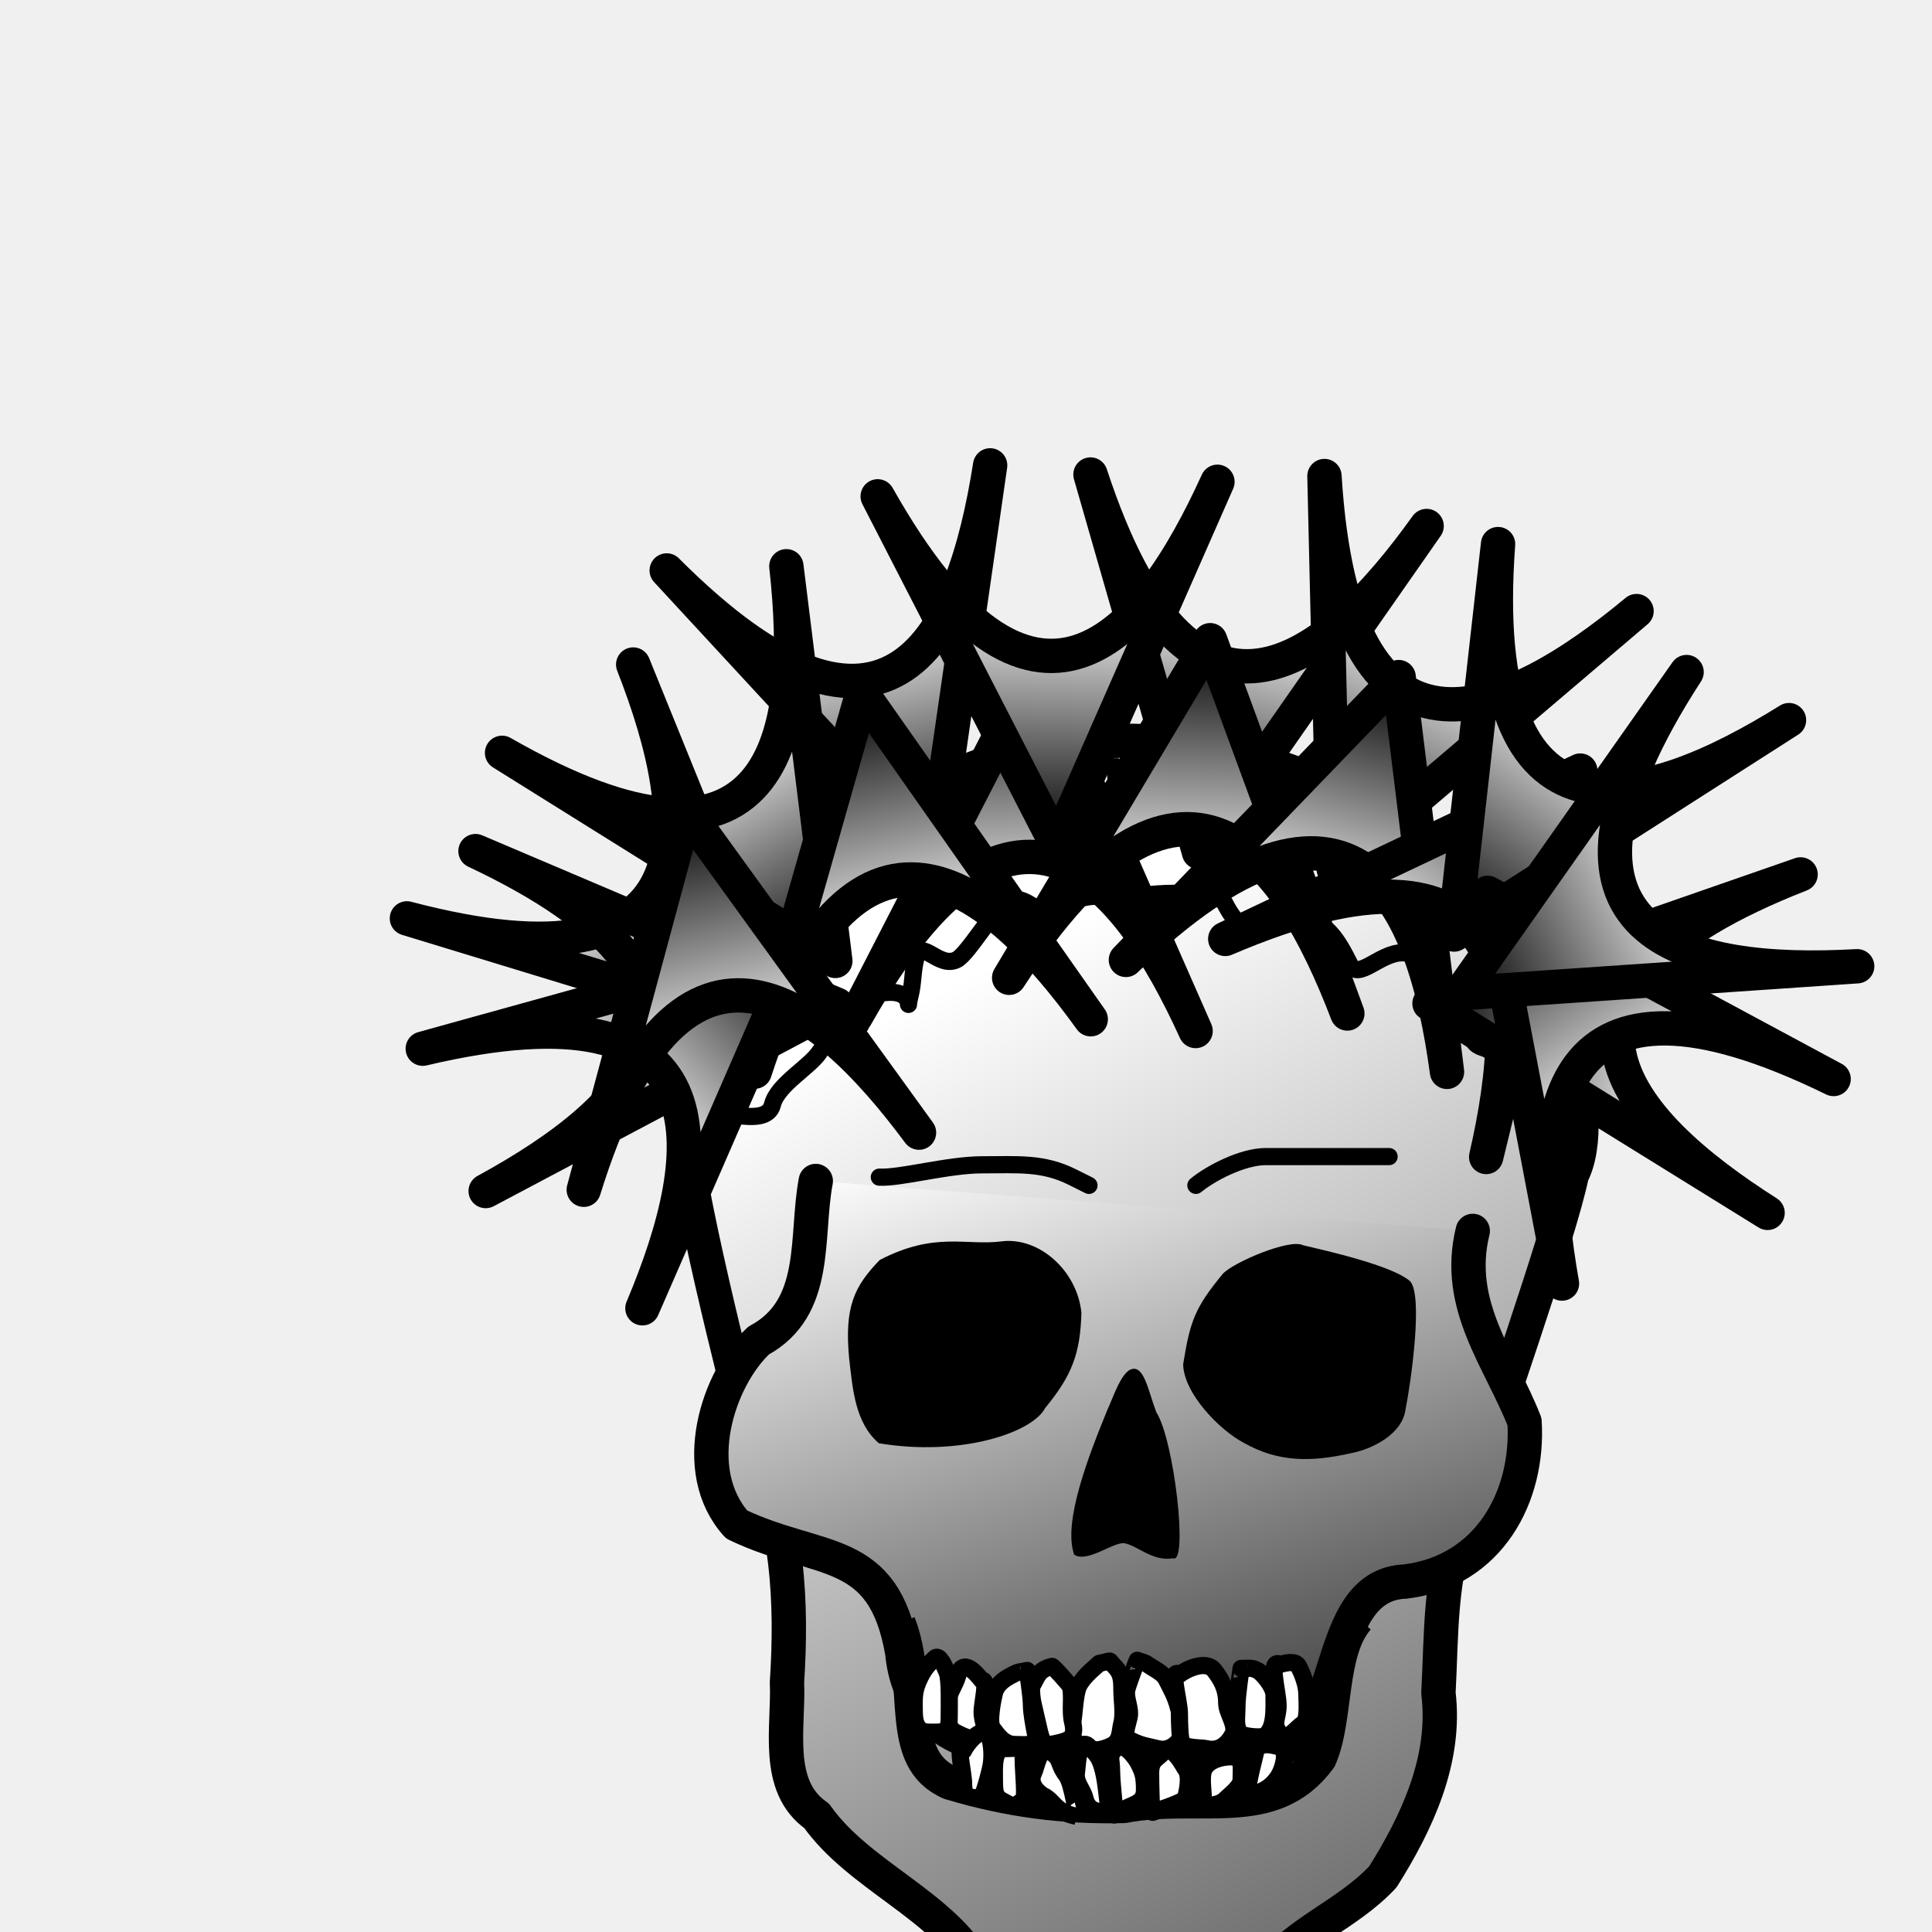
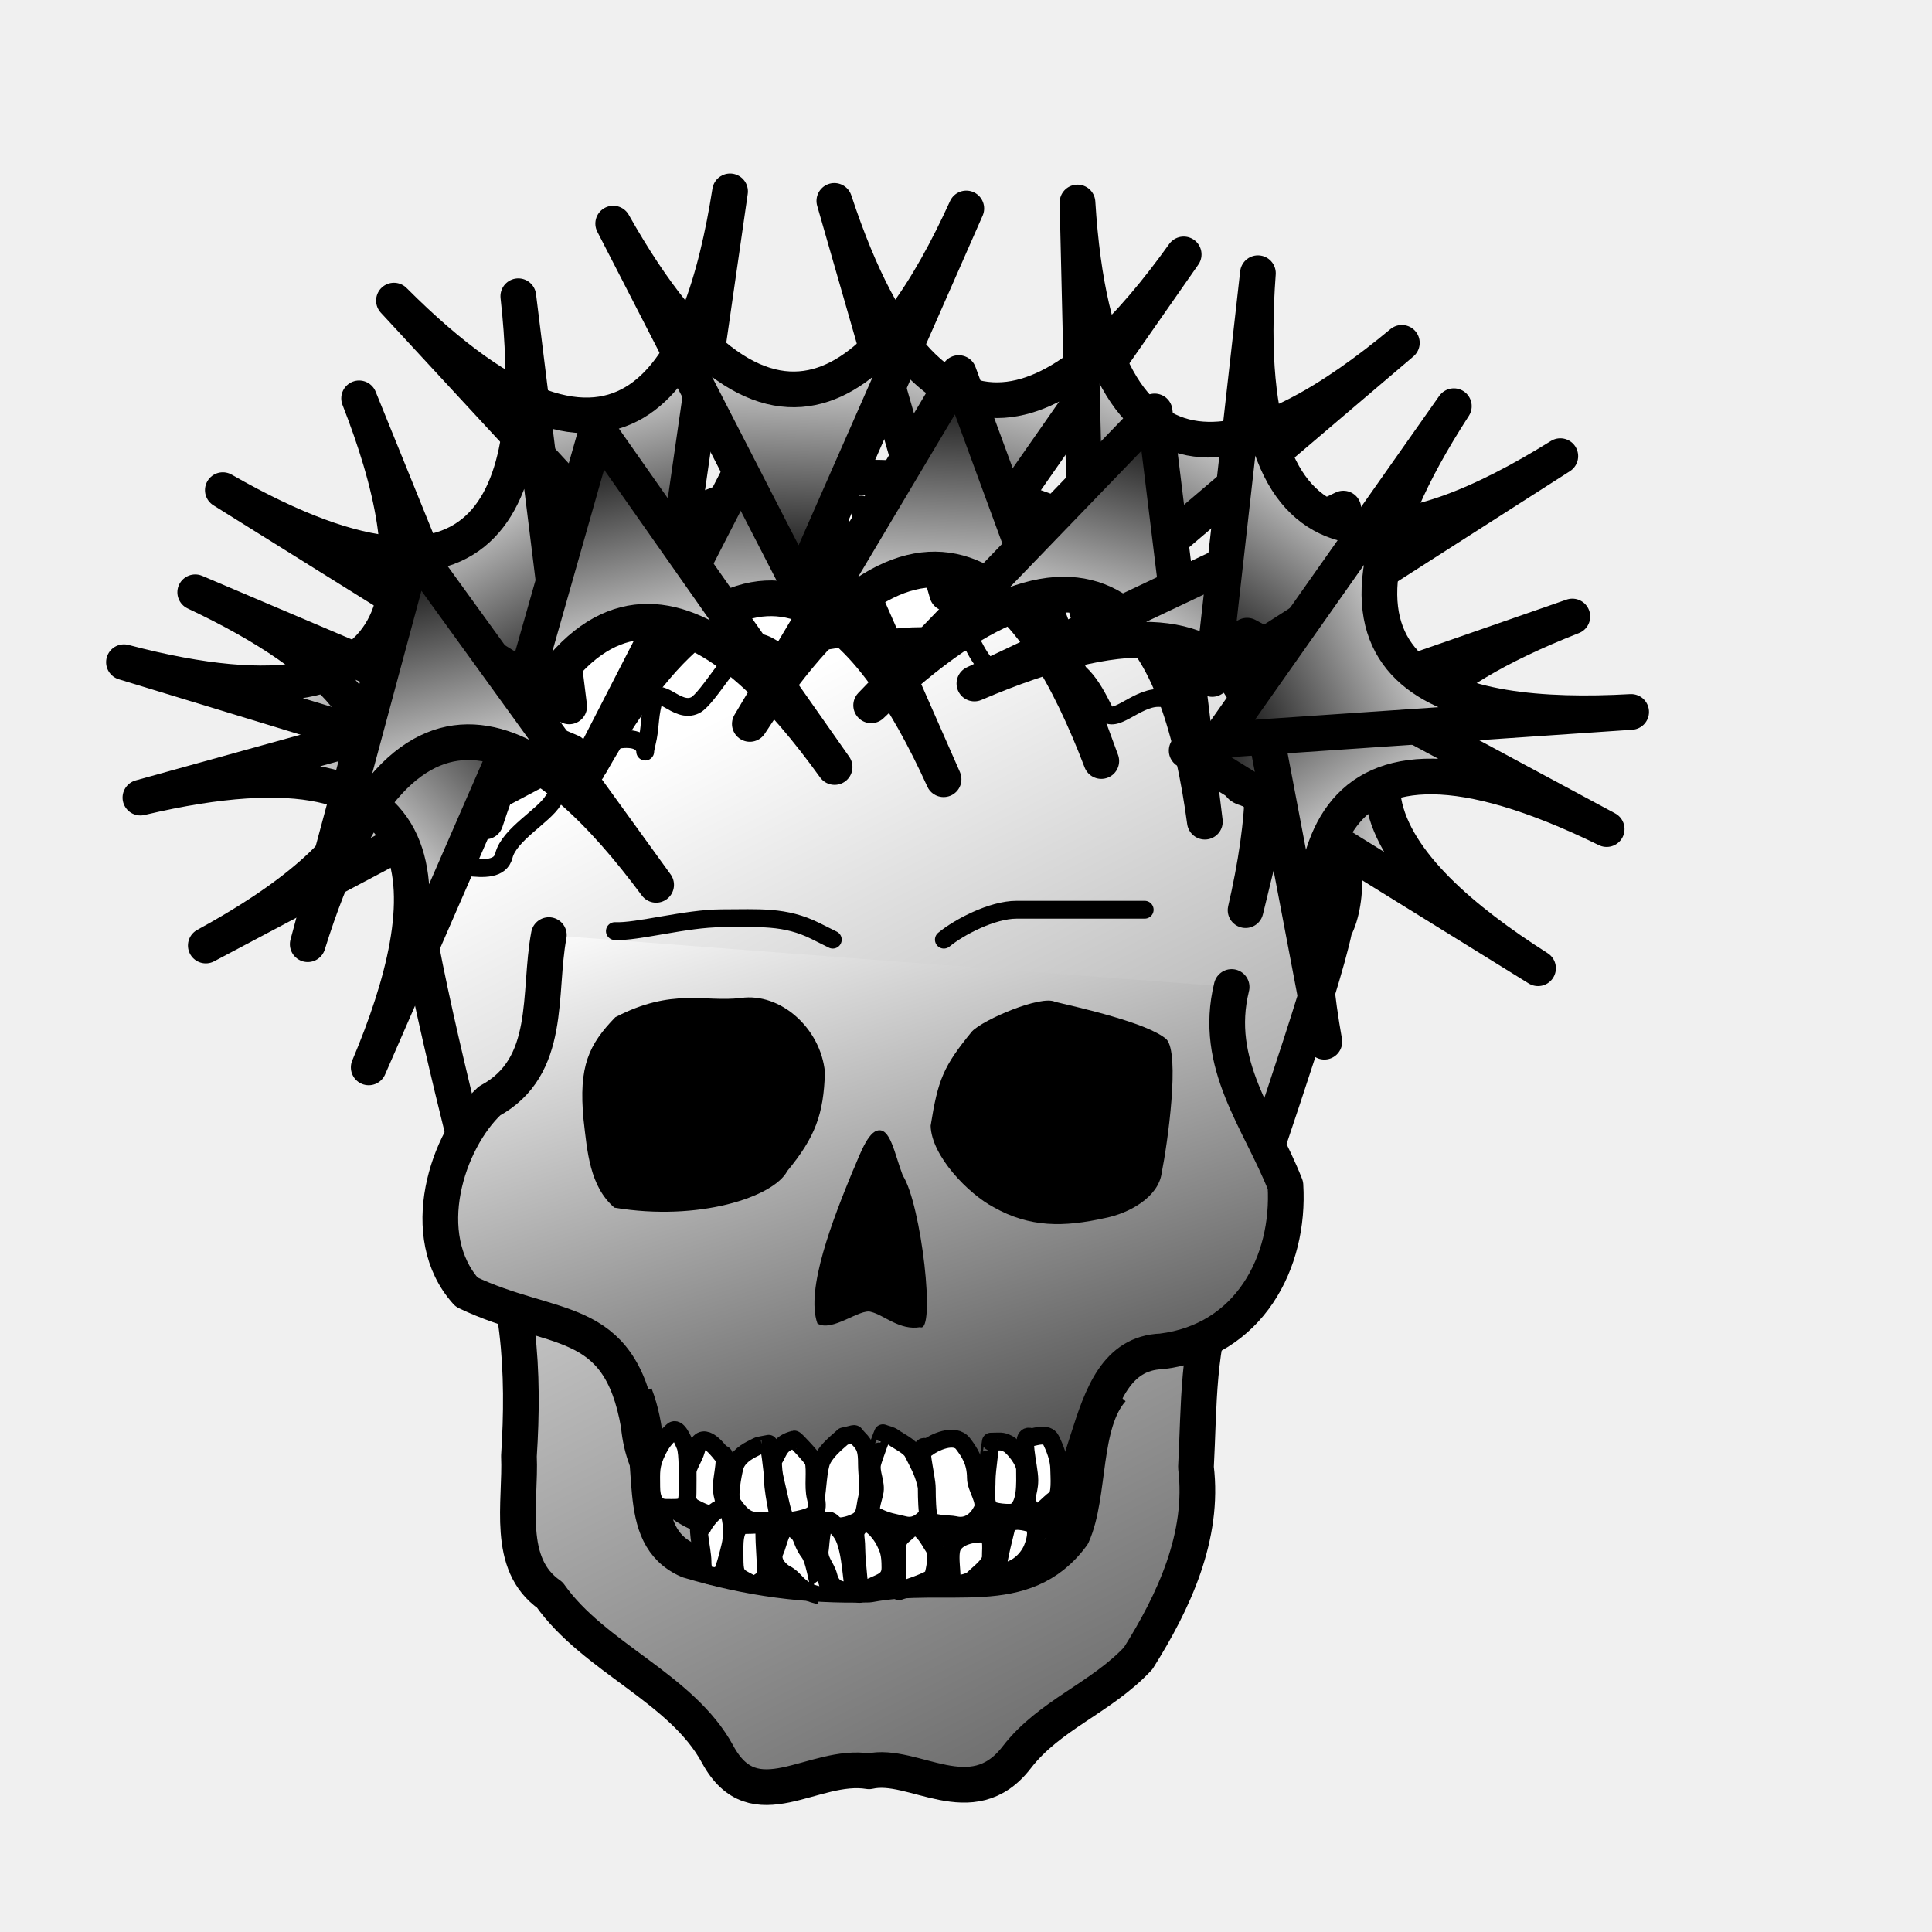
- <svg xmlns="http://www.w3.org/2000/svg" xmlns:xlink="http://www.w3.org/1999/xlink" overflow="hidden" viewBox="-100 -100 900 900" id="svg36220" version="1.0">
+ <svg xmlns="http://www.w3.org/2000/svg" xmlns:xlink="http://www.w3.org/1999/xlink" overflow="hidden" viewBox="34 31 866 866" id="svg36220" version="1.0">
  <defs id="defs36222">
    <linearGradient id="linearGradient5175">
      <stop style="stop-color:#ffffff;stop-opacity:1" offset="0" id="stop5177" />
      <stop style="stop-color:#000000;stop-opacity:1;" offset="1" id="stop5179" />
    </linearGradient>
    <linearGradient xlink:href="#linearGradient5175" id="linearGradient2365" x1="317.823" y1="251.519" x2="716.784" y2="1040.894" gradientUnits="userSpaceOnUse" gradientTransform="matrix(0.957555,0,0,0.957555,5.117738,135.2389)" />
    <linearGradient xlink:href="#linearGradient5175" id="linearGradient2373" x1="403.641" y1="286.734" x2="535.965" y2="715.779" gradientUnits="userSpaceOnUse" gradientTransform="matrix(0.957555,0,0,0.957555,5.117738,135.2389)" />
    <linearGradient xlink:href="#linearGradient5175" id="linearGradient3212" x1="408" y1="206" x2="392" y2="313" gradientUnits="userSpaceOnUse" />
    <linearGradient xlink:href="#linearGradient5175" id="linearGradient3236" gradientUnits="userSpaceOnUse" x1="405" y1="176" x2="402" y2="281" gradientTransform="matrix(1.130489,0,0,1.130489,-50.63018,-23.65829)" />
    <linearGradient xlink:href="#linearGradient5175" id="linearGradient3240" gradientUnits="userSpaceOnUse" x1="405" y1="176" x2="402" y2="281" gradientTransform="matrix(1.109098,0.21888,-0.21888,1.109098,85.2803,-100.5017)" />
    <linearGradient xlink:href="#linearGradient5175" id="linearGradient3244" gradientUnits="userSpaceOnUse" gradientTransform="matrix(1.017334,0.492988,-0.492988,1.017334,261.0072,-174.3867)" x1="405" y1="176" x2="402" y2="281" />
    <linearGradient xlink:href="#linearGradient5175" id="linearGradient3248" gradientUnits="userSpaceOnUse" gradientTransform="matrix(0.941308,0.626054,-0.626054,0.941308,384.2847,-174.5797)" x1="405" y1="176" x2="402" y2="281" />
    <linearGradient xlink:href="#linearGradient5175" id="linearGradient3252" gradientUnits="userSpaceOnUse" gradientTransform="matrix(0.524688,1.001354,-1.001354,0.524688,656.011,-177.2386)" x1="405" y1="176" x2="402" y2="281" />
    <linearGradient xlink:href="#linearGradient5175" id="linearGradient3256" gradientUnits="userSpaceOnUse" x1="405" y1="176" x2="402" y2="281" gradientTransform="matrix(1.089125,-0.303002,0.303002,1.089125,-177.2688,112.8851)" />
    <linearGradient xlink:href="#linearGradient5175" id="linearGradient3260" gradientUnits="userSpaceOnUse" gradientTransform="matrix(0.970834,-0.579209,0.579209,0.970834,-254.1968,301.8831)" x1="405" y1="176" x2="402" y2="281" />
    <linearGradient xlink:href="#linearGradient5175" id="linearGradient3264" gradientUnits="userSpaceOnUse" gradientTransform="matrix(0.787635,-0.810947,0.810947,0.787635,-272.0044,477.7957)" x1="405" y1="176" x2="402" y2="281" />
    <linearGradient xlink:href="#linearGradient5175" id="linearGradient3278" gradientUnits="userSpaceOnUse" x1="405" y1="176" x2="402" y2="281" gradientTransform="matrix(1.130489,0,0,-1.130489,-60.80898,528.3752)" />
    <linearGradient xlink:href="#linearGradient5175" id="linearGradient3280" gradientUnits="userSpaceOnUse" gradientTransform="matrix(1.128295,7.040609e-2,7.040609e-2,-1.128295,1.66025,487.6816)" x1="405" y1="176" x2="402" y2="281" />
    <linearGradient xlink:href="#linearGradient5175" id="linearGradient3282" gradientUnits="userSpaceOnUse" gradientTransform="matrix(1.082421,0.326146,0.326146,-1.082421,35.59664,391.733)" x1="405" y1="176" x2="402" y2="281" />
    <linearGradient xlink:href="#linearGradient5175" id="linearGradient3284" gradientUnits="userSpaceOnUse" gradientTransform="matrix(0.897682,0.68715,0.68715,-0.897682,91.16528,241.8485)" x1="405" y1="176" x2="402" y2="281" />
    <linearGradient xlink:href="#linearGradient5175" id="linearGradient3286" gradientUnits="userSpaceOnUse" gradientTransform="matrix(1.108513,-0.221814,-0.221814,-1.108513,-70.53321,621.6134)" x1="405" y1="176" x2="402" y2="281" />
    <linearGradient xlink:href="#linearGradient5175" id="linearGradient3288" gradientUnits="userSpaceOnUse" gradientTransform="matrix(1.105271,-0.237442,-0.237442,-1.105271,-147.0037,681.1637)" x1="405" y1="176" x2="402" y2="281" />
    <linearGradient xlink:href="#linearGradient5175" id="linearGradient3292" gradientUnits="userSpaceOnUse" gradientTransform="matrix(-0.157829,1.119418,-1.119418,-0.157829,942.3364,-27.01519)" x1="405" y1="176" x2="402" y2="281" />
    <linearGradient xlink:href="#linearGradient5175" id="linearGradient3296" gradientUnits="userSpaceOnUse" gradientTransform="matrix(8.218347e-2,1.127499,1.127499,-8.218347e-2,-59.0949,-50.80058)" x1="405" y1="176" x2="402" y2="281" />
    <linearGradient xlink:href="#linearGradient5175" id="linearGradient3300" gradientUnits="userSpaceOnUse" gradientTransform="matrix(0.766568,0.830892,0.830892,-0.766568,-260.6619,229.316)" x1="405" y1="176" x2="402" y2="281" />
    <linearGradient xlink:href="#linearGradient5175" id="linearGradient3304" gradientUnits="userSpaceOnUse" gradientTransform="matrix(-0.931353,0.640772,-0.640772,-0.931353,1138.129,326.4624)" x1="405" y1="176" x2="402" y2="281" />
  </defs>
  <g id="layer1">
    <path style="fill:url(#linearGradient2365);fill-opacity:1;fill-rule:evenodd;stroke:#000000;stroke-width:16;stroke-linecap:round;stroke-linejoin:round;stroke-miterlimit:4;stroke-dasharray:none;stroke-opacity:1" d="M 219.61,436.869 C 220.436,387.43 242.548,340.936 277.247,307.141 C 304.132,280.956 334.458,262.984 370.021,252.238 C 402.811,242.33 446.984,243.028 479.636,252.447 C 519.371,263.91 549.346,279.368 580.922,306.027 C 628.794,346.443 645.767,421.712 632.184,447.307 C 626.723,474.513 593.89,566.973 581.085,607.817 C 570.495,633.069 571.55,661.729 570.076,688.706 C 573.87,719.56 560.135,748.989 544.173,774.333 C 527.53,792.144 504.419,799.635 489.744,818.699 C 469.593,844.876 443.405,820.4 423.557,824.971 C 398.372,820.88 372.151,847.821 355.686,817.371 C 339.575,787.575 300.245,774.014 280.449,745.927 C 260.53,732.094 267.536,704.482 266.605,683.653 C 269.03,646.451 267.183,607.901 250.723,573.77 C 249.111,569.049 225.583,478.271 219.61,436.869 z " id="path1328" />
    <path style="fill:url(#linearGradient2373);fill-opacity:1;fill-rule:evenodd;stroke:#000000;stroke-width:16;stroke-linecap:round;stroke-linejoin:round;stroke-miterlimit:4;stroke-dasharray:none;stroke-opacity:1" d="M 280.018,450.151 C 275.098,476.254 281.71,509.193 253.426,524.468 C 234.446,542.111 220.338,584.861 243.149,610.172 C 281.903,628.722 311.553,619.12 320.305,669.809 C 324.539,715.14 369.742,717.923 395.662,715.334 C 424.112,715.797 464.12,716.993 491.185,715.067 C 528.549,713.689 514.093,638.147 554.68,636.742 C 593.941,631.928 612.277,596.756 610.191,562.308 C 598.716,533.079 577.505,508.157 586.064,473.405" id="path2239" />
    <path style="fill:#000000;fill-opacity:1;fill-rule:evenodd;stroke:none;stroke-width:16;stroke-linecap:round;stroke-linejoin:round;stroke-miterlimit:4;stroke-dasharray:none;stroke-opacity:1" d="M 469.74,493.253 C 456.786,509.046 454.462,514.907 451.154,535.586 C 451.466,549.109 468.115,566.195 479.367,572.103 C 495.544,581.266 510.835,581.14 529.533,576.919 C 539.802,574.913 553.275,567.784 554.724,556.692 C 557.345,543.639 563.036,503.213 556.821,496.798 C 548.323,489.409 517.415,482.559 506.947,480.057 C 500.738,476.904 474.939,487.911 469.74,493.253 z " id="path2206" />
    <path style="fill:#000000;fill-opacity:1;fill-rule:evenodd;stroke:none;stroke-width:16;stroke-linecap:round;stroke-linejoin:round;stroke-miterlimit:4;stroke-dasharray:none;stroke-opacity:1" d="M 309.81,486.947 C 297.974,499.177 293.261,508.776 295.577,532.918 C 297.234,547.16 298.302,562.718 309.387,572.317 C 347.066,578.647 380.8,567.573 386.88,555.909 C 399.41,540.72 403.235,530.455 403.764,511.548 C 401.85,491.998 383.972,475.82 366.104,478.328 C 349.788,480.315 335.427,473.636 309.81,486.947 z " id="path2204" />
    <path style="fill:#000000;fill-opacity:1;fill-rule:evenodd;stroke:none;stroke-width:16;stroke-linecap:round;stroke-linejoin:round;stroke-miterlimit:4;stroke-dasharray:none;stroke-opacity:1" d="M 426.995,537.845 C 422.156,539.439 418.275,551.741 416.028,556.369 C 407.581,577.004 394.9,608.977 400.407,624.252 C 406.92,628.328 419.608,617.355 424.419,619.042 C 430.219,620.408 437.266,627.483 446.438,625.895 C 453.606,628.985 447.008,570.791 438.655,557.876 C 434.931,548.186 433.056,535.848 426.995,537.845 z " id="path2228" />
    <path style="fill:none;fill-opacity:1;fill-rule:evenodd;stroke:#000000;stroke-width:16;stroke-linecap:butt;stroke-linejoin:round;stroke-miterlimit:4;stroke-dasharray:none;stroke-opacity:1" d="M 318.592,656.22 C 330.013,685.718 316.955,719.184 342.531,730.434 C 369.725,738.565 395.248,741.975 423.504,741.277 C 459.205,734.493 492.785,748.83 514.676,719.067 C 522.874,700.719 518.822,669.035 532.594,653.744" id="path2244" />
    <path style="fill:#ffffff;fill-opacity:1;fill-rule:evenodd;stroke:#000000;stroke-width:8;stroke-linecap:butt;stroke-linejoin:round;stroke-miterlimit:4;stroke-dasharray:none;stroke-opacity:1" d="M 412.079,674.844 C 410.456,676.539 404.974,680.436 402.503,685.377 C 400.658,689.068 400.43,699.417 399.631,702.613 C 397.928,709.425 400.531,711.681 405.376,714.104 C 409.779,716.305 414.733,714.692 417.824,713.146 C 422.142,710.987 421.544,706.883 422.612,702.613 C 423.725,698.159 422.612,691.878 422.612,687.292 C 422.612,681.418 422.068,679.087 418.782,675.801 C 416.018,673.037 418.745,673.511 412.079,674.844 z " id="path2275" />
    <path style="fill:#ffffff;fill-opacity:1;fill-rule:evenodd;stroke:#000000;stroke-width:8;stroke-linecap:butt;stroke-linejoin:round;stroke-miterlimit:4;stroke-dasharray:none;stroke-opacity:1" d="M 429.772,673.43 C 429.716,673.374 425.664,684.115 424.984,686.835 C 423.918,691.099 427.054,695.79 425.941,700.241 C 424.374,706.512 423.171,708.91 426.899,710.774 C 431.827,713.238 434.443,713.378 439.347,714.604 C 445.217,716.072 448.861,711.495 450.838,708.859 C 453.313,705.558 449.493,697.734 448.923,695.453 C 447.622,690.251 445.623,686.938 443.177,682.048 C 441.777,679.246 436.731,676.973 434.559,675.345 C 433.184,674.313 431.367,674.068 429.772,673.43 z " id="path2277" />
    <path style="fill:#ffffff;fill-opacity:1;fill-rule:evenodd;stroke:#000000;stroke-width:8;stroke-linecap:butt;stroke-linejoin:round;stroke-miterlimit:4;stroke-dasharray:none;stroke-opacity:1" d="M 449.424,680.088 C 444.572,676.449 449.424,692.217 449.424,698.282 C 449.424,702.856 449.6,708.562 450.381,711.688 C 451.077,714.47 459.892,714.065 461.872,714.56 C 467.979,716.087 472.126,712.246 474.32,707.857 C 476.343,703.811 471.447,698.01 471.447,693.494 C 471.447,686.023 468.399,681.77 465.702,678.173 C 461.887,673.086 452.456,677.662 449.424,680.088 z " id="path2279" />
    <path style="fill:#ffffff;fill-opacity:1;fill-rule:evenodd;stroke:#000000;stroke-width:8;stroke-linecap:butt;stroke-linejoin:round;stroke-miterlimit:4;stroke-dasharray:none;stroke-opacity:1" d="M 478.15,677.216 C 478.129,677.187 476.235,690.234 476.235,694.452 C 476.235,699.989 475.357,703.229 477.193,706.9 C 478.265,709.045 487.314,709.5 488.683,708.815 C 494.229,706.042 493.471,695.685 493.471,689.664 C 493.471,685.694 488.07,679.303 485.811,678.173 C 482.948,676.742 482.444,677.216 478.15,677.216 z " id="path2281" />
    <path style="fill:#ffffff;fill-opacity:1;fill-rule:evenodd;stroke:#000000;stroke-width:8;stroke-linecap:butt;stroke-linejoin:round;stroke-miterlimit:4;stroke-dasharray:none;stroke-opacity:1" d="M 496.344,675.3 C 490.627,672.442 495.386,688.06 495.386,694.452 C 495.386,700.832 492.356,702.54 496.344,707.857 C 499.299,711.797 504.318,704.349 506.877,703.069 C 509.691,701.663 508.792,692.674 508.792,689.664 C 508.792,684.725 506.723,679.78 504.962,676.258 C 503.441,673.217 498.254,674.918 496.344,675.3 z " id="path2283" />
    <path style="fill:#ffffff;fill-opacity:1;fill-rule:evenodd;stroke:#000000;stroke-width:8;stroke-linecap:butt;stroke-linejoin:round;stroke-miterlimit:4;stroke-dasharray:none;stroke-opacity:1" d="M 378.564,678.173 C 378.587,678.128 380.48,690.161 380.48,694.452 C 380.48,697.633 381.579,703.777 382.395,707.857 C 383.598,713.873 377.522,712.645 372.819,712.645 C 367.644,712.645 364.83,708.376 362.286,704.985 C 360.297,702.333 362.559,691.444 363.244,688.706 C 364.414,684.026 368.952,681.543 371.862,680.088 C 374.78,678.629 373.349,679.216 378.564,678.173 z " id="path2287" />
    <path style="fill:#ffffff;fill-opacity:1;fill-rule:evenodd;stroke:#000000;stroke-width:8;stroke-linecap:butt;stroke-linejoin:round;stroke-miterlimit:4;stroke-dasharray:none;stroke-opacity:1" d="M 357.498,682.961 C 360.475,681.473 357.498,693.663 357.498,697.324 C 357.498,702.951 359.975,703.861 357.498,708.815 C 355.513,712.785 345.847,707.298 345.05,706.9 C 341.187,704.968 341.22,698.894 341.22,694.452 C 341.22,689.745 345.18,684.355 346.008,681.046 C 348.387,671.529 354.906,679.72 357.498,682.961 z " id="path2289" />
    <path style="fill:#ffffff;fill-opacity:1;fill-rule:evenodd;stroke:#000000;stroke-width:8;stroke-linecap:butt;stroke-linejoin:round;stroke-miterlimit:4;stroke-dasharray:none;stroke-opacity:1" d="M 380.48,685.833 C 383.414,681.147 383.304,677.946 390.055,676.258 C 390.509,676.145 398.408,684.773 398.673,685.833 C 399.797,690.328 398.378,697.102 399.631,702.112 C 401.306,708.814 398.771,710.466 393.885,711.688 C 387.096,713.385 385.863,713.114 384.31,706.9 C 383.362,703.109 382.141,697.267 381.437,694.452 C 380.742,691.669 380.48,688.785 380.48,685.833 z " id="path2291" />
    <path style="fill:#ffffff;fill-opacity:1;fill-rule:evenodd;stroke:#000000;stroke-width:8;stroke-linecap:butt;stroke-linejoin:round;stroke-miterlimit:4;stroke-dasharray:none;stroke-opacity:1" d="M 341.22,679.131 C 342.549,682.576 342.177,693.422 342.177,700.197 C 342.177,707.62 339.153,706.9 332.602,706.9 C 327.37,706.9 325.899,702.633 325.899,697.324 C 325.899,690.878 325.357,687.875 328.772,681.046 C 331.043,676.504 332.911,674.991 335.474,672.428 C 337.555,670.347 340.127,676.398 341.22,679.131 z " id="path2295" />
    <path style="fill:#ffffff;fill-opacity:1;fill-rule:evenodd;stroke:#000000;stroke-width:8;stroke-linecap:butt;stroke-linejoin:round;stroke-miterlimit:4;stroke-dasharray:none;stroke-opacity:1" d="M 348.88,715.518 C 345.269,711.907 348.88,725.732 348.88,730.839 C 348.88,736.65 350.749,737.542 356.541,737.542 C 358.193,737.542 360.862,726.001 361.328,724.136 C 362.461,719.605 362.202,714.225 361.328,710.73 C 358.89,700.975 349.927,712.902 348.88,715.518 z " id="path2299" />
    <path style="fill:#ffffff;fill-opacity:1;fill-rule:evenodd;stroke:#000000;stroke-width:8;stroke-linecap:butt;stroke-linejoin:round;stroke-miterlimit:4;stroke-dasharray:none;stroke-opacity:1" d="M 416.867,744.244 C 416.042,740.946 415.501,731.122 413.994,725.093 C 412.559,719.352 411.437,717.748 407.291,713.603 C 402.165,708.477 401.814,723.753 401.546,725.093 C 400.5,730.321 404.268,733.111 405.376,737.542 C 406.734,742.972 409.936,744.244 416.867,744.244 z " id="path2301" />
    <path style="fill:#ffffff;fill-opacity:1;fill-rule:evenodd;stroke:#000000;stroke-width:8;stroke-linecap:butt;stroke-linejoin:round;stroke-miterlimit:4;stroke-dasharray:none;stroke-opacity:1" d="M 418.782,744.244 C 420.332,750.445 417.824,731.485 417.824,725.093 C 417.824,718.96 416.132,718.167 419.739,714.56 C 423.596,710.704 429.514,719.746 430.272,721.263 C 432.358,725.433 433.145,727.195 433.145,733.711 C 433.145,739.614 428.697,740.244 424.527,742.329 C 418.905,745.14 436.682,740.664 418.782,744.244 z " id="path2303" />
    <path style="fill:#ffffff;fill-opacity:1;fill-rule:evenodd;stroke:#000000;stroke-width:8;stroke-linecap:butt;stroke-linejoin:round;stroke-miterlimit:4;stroke-dasharray:none;stroke-opacity:1" d="M 436.975,744.244 C 436.187,744.639 436.018,730.116 436.018,726.051 C 436.018,720.066 438.401,719.838 441.763,716.475 C 446.169,712.07 451.247,722.736 452.296,724.136 C 454.853,727.544 452.904,735.111 452.296,737.542 C 451.822,739.439 439.304,743.313 436.975,744.244 z " id="path2305" />
    <path style="fill:#ffffff;fill-opacity:1;fill-rule:evenodd;stroke:#000000;stroke-width:8;stroke-linecap:butt;stroke-linejoin:round;stroke-miterlimit:4;stroke-dasharray:none;stroke-opacity:1" d="M 402.503,742.329 C 401.18,747.621 400.031,731.372 396.758,727.008 C 392.191,720.919 394.865,718.88 388.14,715.518 C 384.29,713.593 382.707,723.512 381.437,726.051 C 378.865,731.196 384.176,735.56 386.225,736.584 C 390.019,738.481 390.966,741.827 395.8,744.244 C 398.031,745.36 399.07,745.541 401.546,746.159" id="path2307" />
    <path style="fill:#ffffff;fill-opacity:1;fill-rule:evenodd;stroke:#000000;stroke-width:8;stroke-linecap:butt;stroke-linejoin:round;stroke-miterlimit:4;stroke-dasharray:none;stroke-opacity:1" d="M 376.649,738.499 C 378.086,739.218 376.649,724.234 376.649,720.306 C 376.649,712.854 375.987,714.56 368.031,714.56 C 362.533,714.56 363.244,723.865 363.244,728.923 C 363.244,735.606 363.565,737.223 368.031,739.457 C 372.091,741.486 371.562,742.314 376.649,738.499 z " id="path2309" />
    <path style="fill:#ffffff;fill-opacity:1;fill-rule:evenodd;stroke:#000000;stroke-width:8;stroke-linecap:butt;stroke-linejoin:round;stroke-miterlimit:4;stroke-dasharray:none;stroke-opacity:1" d="M 458.042,741.372 C 463.251,743.977 458.309,729.345 460.914,724.136 C 463.063,719.838 469.206,718.39 473.362,718.39 C 479.426,718.39 478.15,723.54 478.15,728.923 C 478.15,732.4 472.882,736.107 470.49,738.499 C 467.997,740.991 461.958,741.372 458.042,741.372 z " id="path2311" />
    <path style="fill:#ffffff;fill-opacity:1;fill-rule:evenodd;stroke:#000000;stroke-width:8;stroke-linecap:butt;stroke-linejoin:round;stroke-miterlimit:4;stroke-dasharray:none;stroke-opacity:1" d="M 481.98,735.626 C 479.723,737.884 482.389,726.331 484.853,716.475 C 486.146,711.304 491.914,712.734 495.386,713.603 C 500.772,714.949 497.404,723.93 496.344,726.051 C 493.618,731.503 488.085,735.626 481.98,735.626 z " id="path2313" />
    <path style="fill:none;fill-opacity:0.75;fill-rule:evenodd;stroke:#000000;stroke-width:8;stroke-linecap:round;stroke-linejoin:round;stroke-miterlimit:4;stroke-dasharray:none;stroke-opacity:1" d="M 420.112,257.186 C 418.306,262.152 422.82,272.73 422.82,280.728 C 422.82,284.377 408.654,301.147 410.633,305.104 C 413.483,310.805 421.234,315.705 422.82,317.291 C 423.9,318.371 397.954,313.926 394.382,325.417 C 391.324,335.256 380.692,316.661 370.896,319.11 C 364.189,320.787 351.414,344.192 345.632,347.084 C 337.244,351.277 329.049,336.691 326.673,346.194 C 325.008,352.854 325.496,357.673 323.965,363.798 C 321.186,374.912 328.405,359.657 310.423,362.654 C 302.225,364.02 300.943,359.236 300.943,377.55 C 300.943,377.984 284.172,386.092 281.985,389.738 C 277.743,396.807 262.232,405.034 259.86,414.525 C 256.761,426.919 230.62,413.822 224.236,420.205" id="path2353" />
    <path style="fill:none;fill-opacity:0.75;fill-rule:evenodd;stroke:#000000;stroke-width:8;stroke-linecap:round;stroke-linejoin:round;stroke-miterlimit:4;stroke-dasharray:none;stroke-opacity:1" d="M 421.507,320.697 C 427.376,314.829 467.354,314.348 470.591,320.822 C 474.516,328.672 480.524,335.175 484.133,333.01 C 489.51,329.783 498.175,327.593 504.446,327.593 C 517.478,327.593 523.433,338.484 528.821,349.26 C 532.698,357.013 542.758,343.843 553.197,343.843 C 563.895,343.843 569.13,349.174 566.739,358.739 C 565.703,362.88 580.007,367.945 582.989,370.927 C 590.59,378.528 580.059,385.429 592.468,388.531 C 603.876,391.383 625.339,398.781 632.417,400.55" id="path2357" />
    <path style="fill:none;fill-opacity:0.75;fill-rule:evenodd;stroke:#000000;stroke-width:8;stroke-linecap:round;stroke-linejoin:round;stroke-miterlimit:4;stroke-dasharray:none;stroke-opacity:1" d="M 309.62,448.36 C 319.552,448.866 341.59,442.614 357.498,442.614 C 374.166,442.614 385.762,441.425 399.631,448.36 C 402.218,449.653 404.806,450.948 407.291,452.19" id="path2375" />
    <path style="fill:none;fill-opacity:0.75;fill-rule:evenodd;stroke:#000000;stroke-width:8;stroke-linecap:round;stroke-linejoin:round;stroke-miterlimit:4;stroke-dasharray:none;stroke-opacity:1" d="M 457.084,452.19 C 463.968,446.535 478.732,438.784 489.641,438.784 C 501.764,438.784 511.868,438.784 524.113,438.784 C 531.773,438.784 539.434,438.784 547.094,438.784" id="path2377" />
    <path id="path3238" d="M 407.987,121.048 L 458.541,296.956 L 564.574,145.037 C 518.199,209.793 454.314,261.626 407.987,121.048 z " style="fill:url(#linearGradient3240);fill-opacity:1;fill-rule:evenodd;stroke:#000000;stroke-width:16;stroke-linecap:round;stroke-linejoin:round;stroke-miterlimit:4;stroke-dasharray:none;stroke-opacity:1" />
    <path style="fill:url(#linearGradient3244);fill-opacity:1;fill-rule:evenodd;stroke:#000000;stroke-width:16;stroke-linecap:round;stroke-linejoin:round;stroke-miterlimit:4;stroke-dasharray:none;stroke-opacity:1" d="M 516.98,121.758 L 521.272,304.736 L 662.365,184.673 C 601.084,235.551 526.142,269.489 516.98,121.758 z " id="path3242" />
    <path id="path3254" d="M 210.584,165.741 L 334.812,300.153 L 361.244,116.786 C 348.925,195.476 315.156,270.494 210.584,165.741 z " style="fill:url(#linearGradient3256);fill-opacity:1;fill-rule:evenodd;stroke:#000000;stroke-width:16;stroke-linecap:round;stroke-linejoin:round;stroke-miterlimit:4;stroke-dasharray:none;stroke-opacity:1" />
    <path style="fill:url(#linearGradient3260);fill-opacity:1;fill-rule:evenodd;stroke:#000000;stroke-width:16;stroke-linecap:round;stroke-linejoin:round;stroke-miterlimit:4;stroke-dasharray:none;stroke-opacity:1" d="M 133.881,250.699 L 289.129,347.638 L 266.322,163.784 C 275.168,242.941 262.353,324.204 133.881,250.699 z " id="path3258" />
    <path id="path3266" d="M 298.687,373.498 L 382.343,210.708 L 456.955,380.281 C 423.995,307.772 371.355,244.55 298.687,373.498 z " style="fill:url(#linearGradient3278);fill-opacity:1;fill-rule:evenodd;stroke:#000000;stroke-width:16;stroke-linecap:round;stroke-linejoin:round;stroke-miterlimit:4;stroke-dasharray:none;stroke-opacity:1" />
    <path style="fill:url(#linearGradient3280);fill-opacity:1;fill-rule:evenodd;stroke:#000000;stroke-width:16;stroke-linecap:round;stroke-linejoin:round;stroke-miterlimit:4;stroke-dasharray:none;stroke-opacity:1" d="M 370.104,355.494 L 463.736,198.23 L 527.642,372.121 C 499.263,297.7 450.662,231.322 370.104,355.494 z " id="path3268" />
    <path id="path3270" d="M 424.489,347.156 L 551.553,215.422 L 574.071,399.311 C 563.432,320.376 531.269,244.655 424.489,347.156 z " style="fill:url(#linearGradient3282);fill-opacity:1;fill-rule:evenodd;stroke:#000000;stroke-width:16;stroke-linecap:round;stroke-linejoin:round;stroke-miterlimit:4;stroke-dasharray:none;stroke-opacity:1" />
    <path style="fill:url(#linearGradient3284);fill-opacity:1;fill-rule:evenodd;stroke:#000000;stroke-width:16;stroke-linecap:round;stroke-linejoin:round;stroke-miterlimit:4;stroke-dasharray:none;stroke-opacity:1" d="M 470.767,337.38 L 636.145,258.963 L 592.32,438.967 C 610.221,361.356 606.85,279.157 470.767,337.38 z " id="path3272" />
    <path style="fill:url(#linearGradient3286);fill-opacity:1;fill-rule:evenodd;stroke:#000000;stroke-width:16;stroke-linecap:round;stroke-linejoin:round;stroke-miterlimit:4;stroke-dasharray:none;stroke-opacity:1" d="M 251.586,399.21 L 301.674,223.17 L 408.108,374.807 C 361.562,310.174 297.54,258.51 251.586,399.21 z " id="path3274" />
    <path style="fill:url(#linearGradient3236);fill-opacity:1;fill-rule:evenodd;stroke:#000000;stroke-width:16;stroke-linecap:round;stroke-linejoin:round;stroke-miterlimit:4;stroke-dasharray:none;stroke-opacity:1" d="M 308.865,131.219 L 392.522,294.009 L 467.134,124.436 C 434.174,196.945 381.534,260.167 308.865,131.219 z " id="path3204" />
    <path id="path3246" d="M 597.851,153.465 L 577.356,335.341 L 733.391,235.465 C 665.792,277.587 586.949,301.077 597.851,153.465 z " style="fill:url(#linearGradient3248);fill-opacity:1;fill-rule:evenodd;stroke:#000000;stroke-width:16;stroke-linecap:round;stroke-linejoin:round;stroke-miterlimit:4;stroke-dasharray:none;stroke-opacity:1" />
    <path id="path3262" d="M 89.563,327.82 L 264.625,381.23 L 194.966,209.562 C 224.017,283.724 232.693,365.533 89.563,327.82 z " style="fill:url(#linearGradient3264);fill-opacity:1;fill-rule:evenodd;stroke:#000000;stroke-width:16;stroke-linecap:round;stroke-linejoin:round;stroke-miterlimit:4;stroke-dasharray:none;stroke-opacity:1" />
    <path id="path3290" d="M 738.786,307.337 L 565.911,367.447 L 723.407,465.003 C 656.209,422.243 600.956,361.291 738.786,307.337 z " style="fill:url(#linearGradient3292);fill-opacity:1;fill-rule:evenodd;stroke:#000000;stroke-width:16;stroke-linecap:round;stroke-linejoin:round;stroke-miterlimit:4;stroke-dasharray:none;stroke-opacity:1" />
    <path style="fill:url(#linearGradient3296);fill-opacity:1;fill-rule:evenodd;stroke:#000000;stroke-width:16;stroke-linecap:round;stroke-linejoin:round;stroke-miterlimit:4;stroke-dasharray:none;stroke-opacity:1" d="M 121.507,296.485 L 289.948,368.085 L 126.248,454.827 C 196.169,416.684 255.397,359.587 121.507,296.485 z " id="path3294" />
    <path id="path3298" d="M 96.939,388.52 L 273.313,339.62 L 199.273,509.444 C 230.216,436.052 240.989,354.492 96.939,388.52 z " style="fill:url(#linearGradient3300);fill-opacity:1;fill-rule:evenodd;stroke:#000000;stroke-width:16;stroke-linecap:round;stroke-linejoin:round;stroke-miterlimit:4;stroke-dasharray:none;stroke-opacity:1" />
    <path id="path3276" d="M 171.943,454.235 L 219.542,277.505 L 328.106,427.624 C 280.652,363.655 215.907,312.9 171.943,454.235 z " style="fill:url(#linearGradient3288);fill-opacity:1;fill-rule:evenodd;stroke:#000000;stroke-width:16;stroke-linecap:round;stroke-linejoin:round;stroke-miterlimit:4;stroke-dasharray:none;stroke-opacity:1" />
    <path style="fill:url(#linearGradient3304);fill-opacity:1;fill-rule:evenodd;stroke:#000000;stroke-width:16;stroke-linecap:round;stroke-linejoin:round;stroke-miterlimit:4;stroke-dasharray:none;stroke-opacity:1" d="M 754.171,402.633 L 592.98,315.935 L 627.627,497.929 C 613.682,419.511 621.215,337.588 754.171,402.633 z " id="path3302" />
    <path style="fill:url(#linearGradient3252);fill-opacity:1;fill-rule:evenodd;stroke:#000000;stroke-width:16;stroke-linecap:round;stroke-linejoin:round;stroke-miterlimit:4;stroke-dasharray:none;stroke-opacity:1" d="M 685.676,213.074 L 580.308,362.729 L 765.14,350.116 C 685.616,354.574 605.185,337.29 685.676,213.074 z " id="path3250" />
  </g>
</svg>
